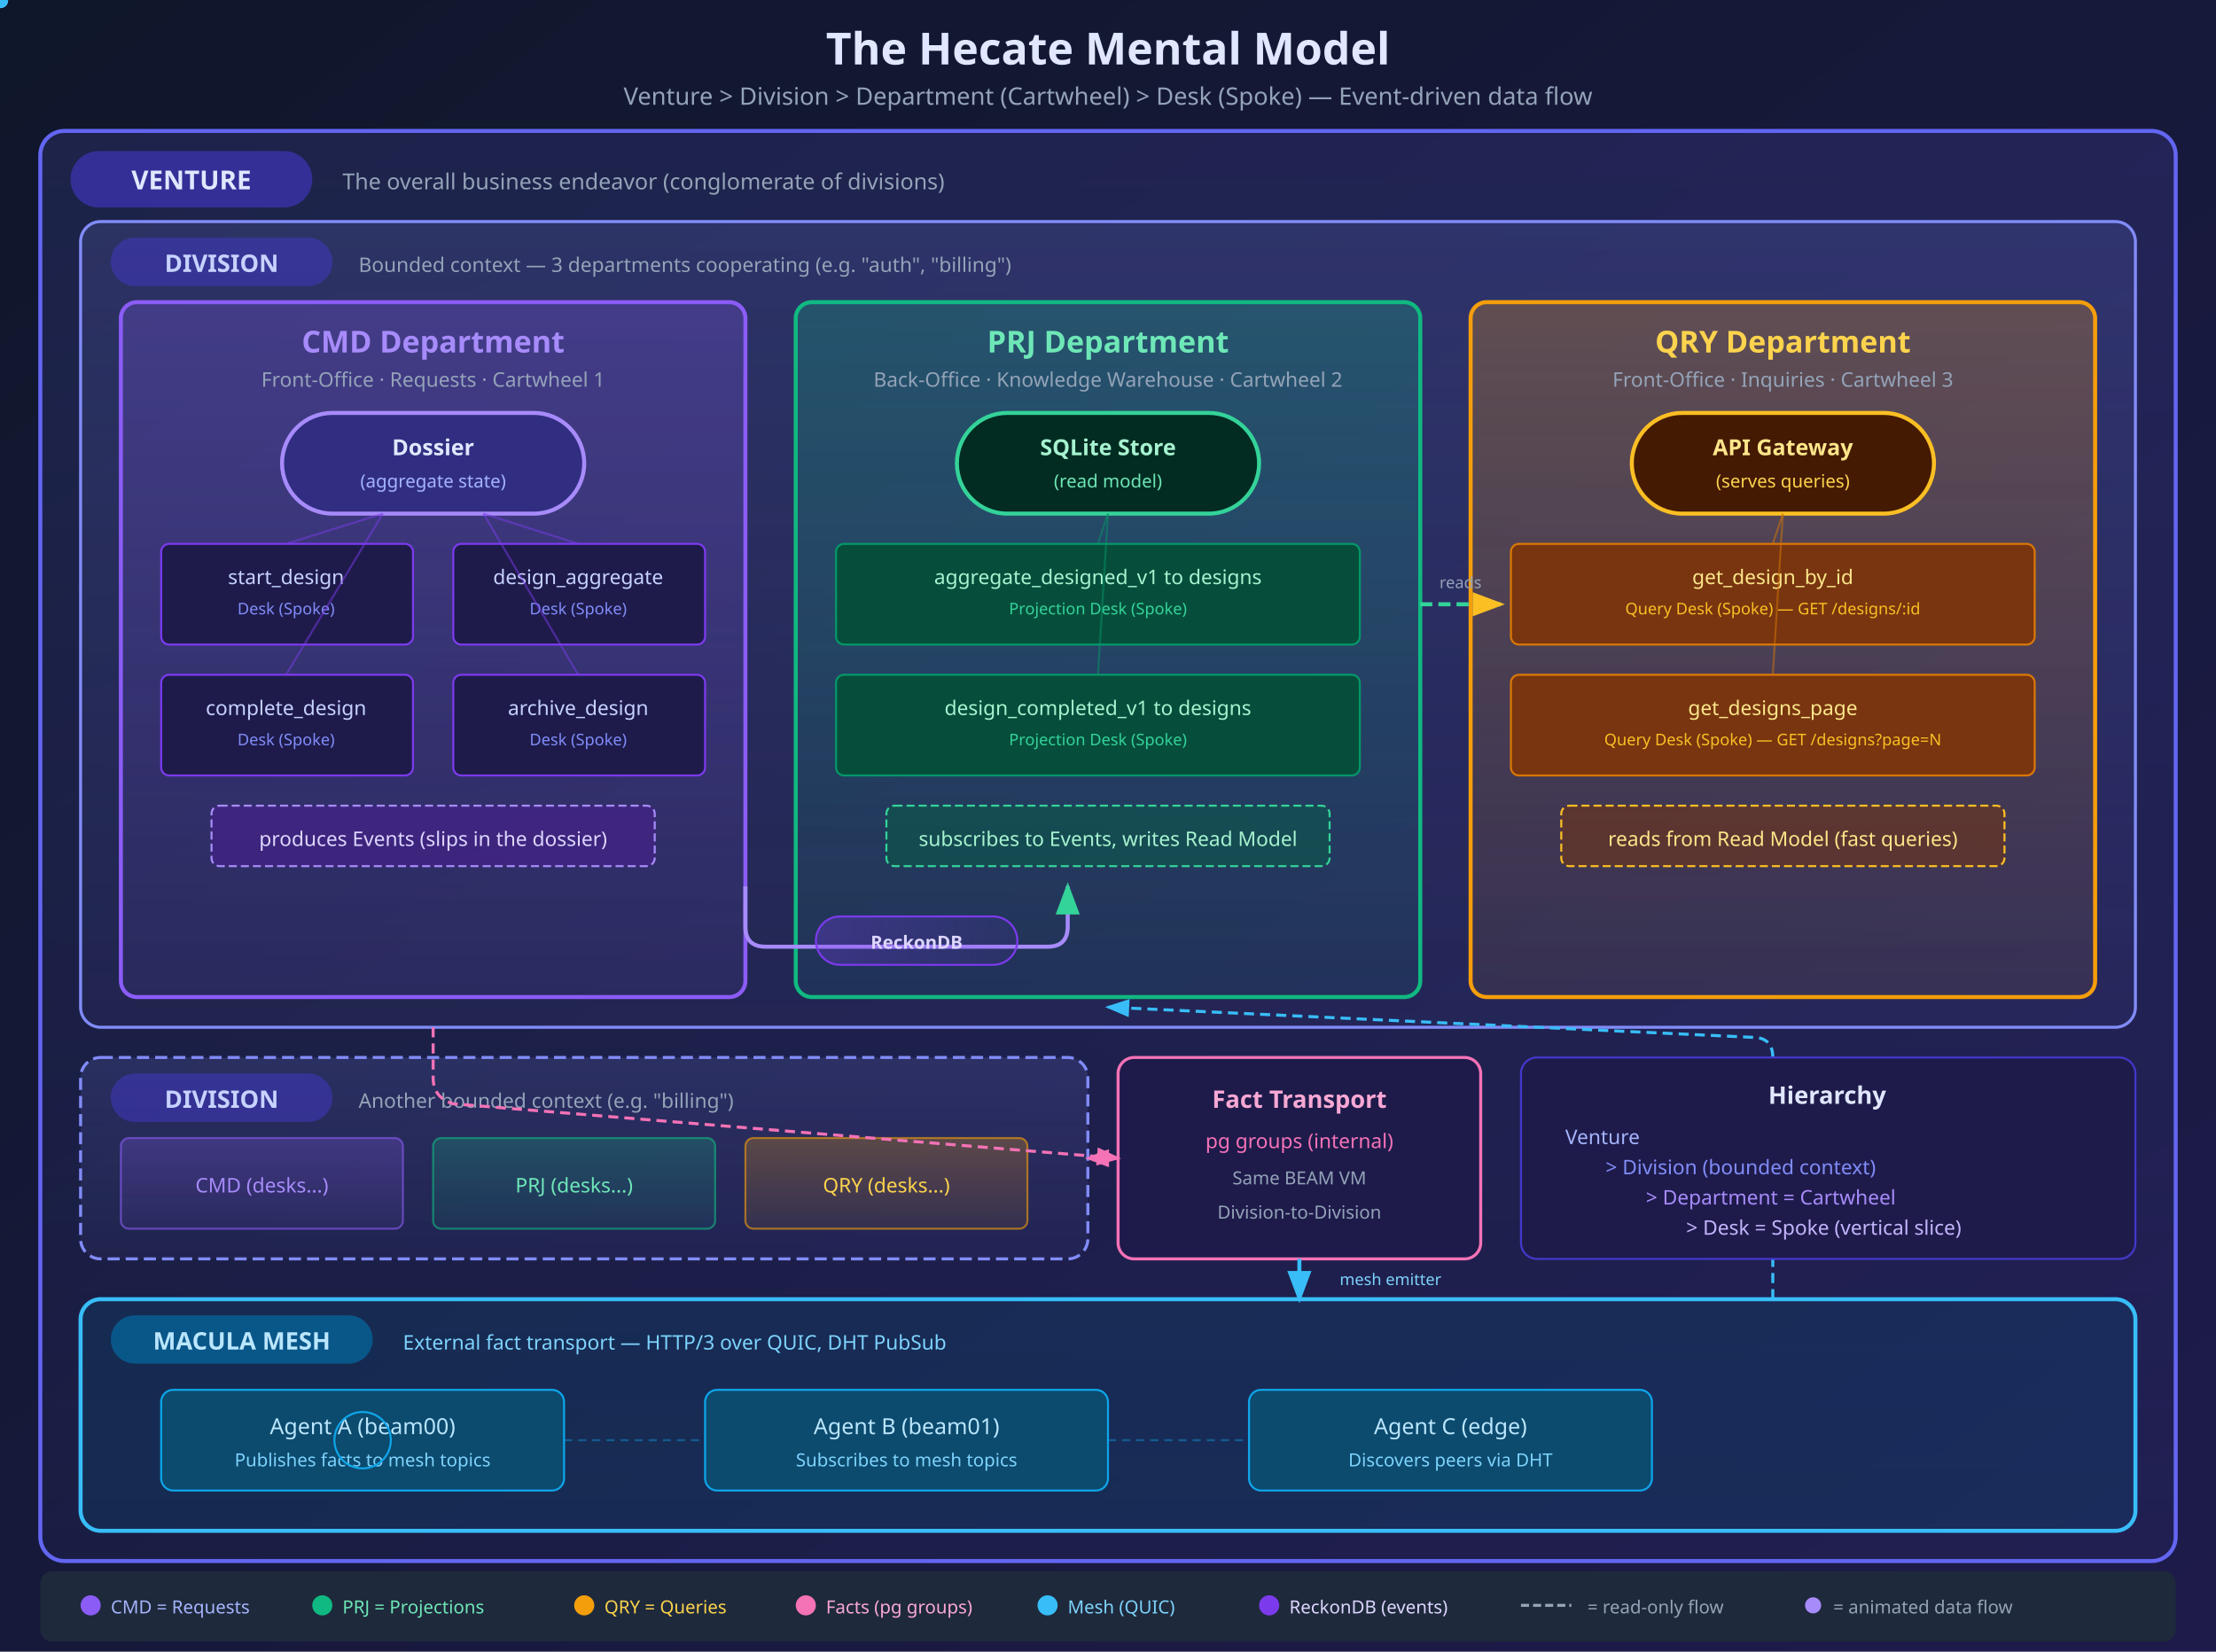
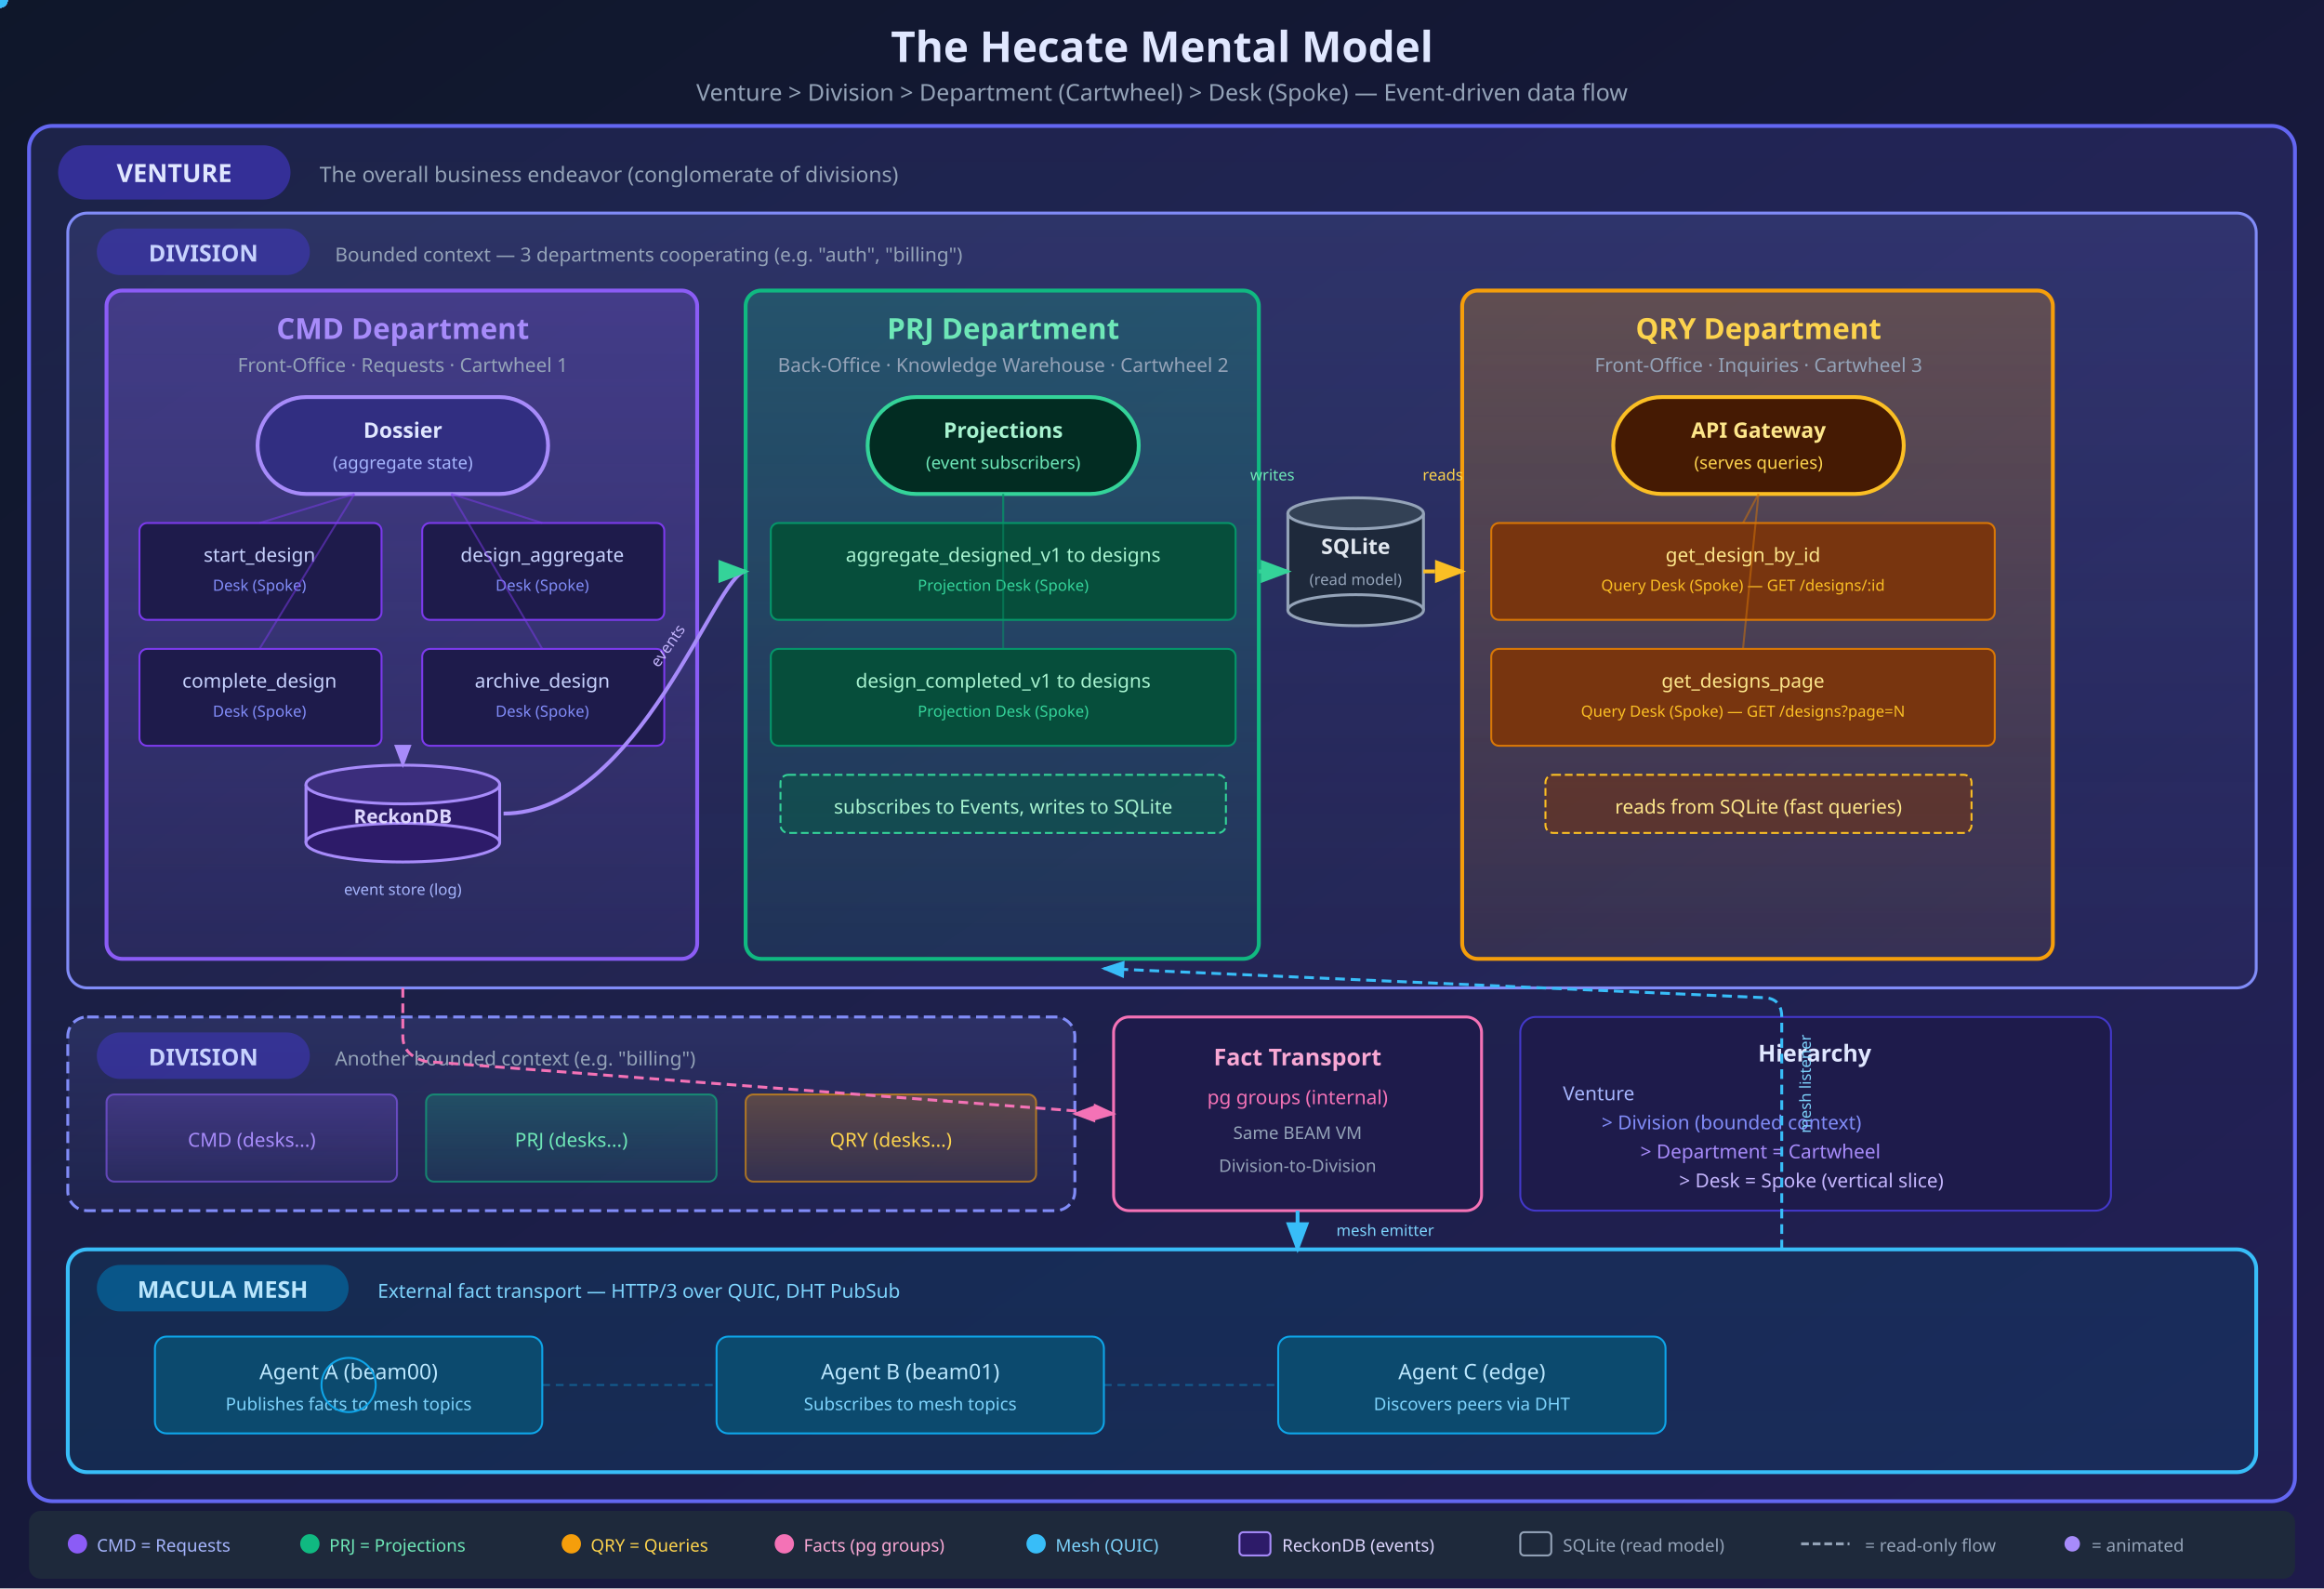
- <svg xmlns="http://www.w3.org/2000/svg" viewBox="0 0 1100 820">
+ <svg xmlns="http://www.w3.org/2000/svg" viewBox="0 0 1200 820">
  <defs>
    <linearGradient id="bgGrad" x1="0%" y1="0%" x2="100%" y2="100%">
      <stop offset="0%" stop-color="#0F172A" />
      <stop offset="100%" stop-color="#1E1B4B" />
    </linearGradient>
    <linearGradient id="ventureGrad" x1="0%" y1="0%" x2="0%" y2="100%">
      <stop offset="0%" stop-color="#6366F1" stop-opacity="0.15" />
      <stop offset="100%" stop-color="#6366F1" stop-opacity="0.05" />
    </linearGradient>
    <linearGradient id="divisionGrad" x1="0%" y1="0%" x2="0%" y2="100%">
      <stop offset="0%" stop-color="#818CF8" stop-opacity="0.15" />
      <stop offset="100%" stop-color="#818CF8" stop-opacity="0.05" />
    </linearGradient>
    <linearGradient id="cmdGrad" x1="0%" y1="0%" x2="0%" y2="100%">
      <stop offset="0%" stop-color="#8B5CF6" stop-opacity="0.25" />
      <stop offset="100%" stop-color="#8B5CF6" stop-opacity="0.08" />
    </linearGradient>
    <linearGradient id="prjGrad" x1="0%" y1="0%" x2="0%" y2="100%">
      <stop offset="0%" stop-color="#10B981" stop-opacity="0.25" />
      <stop offset="100%" stop-color="#10B981" stop-opacity="0.08" />
    </linearGradient>
    <linearGradient id="qryGrad" x1="0%" y1="0%" x2="0%" y2="100%">
      <stop offset="0%" stop-color="#F59E0B" stop-opacity="0.25" />
      <stop offset="100%" stop-color="#F59E0B" stop-opacity="0.08" />
    </linearGradient>
-     <linearGradient id="reckonGrad" x1="0%" y1="0%" x2="100%" y2="0%">
-       <stop offset="0%" stop-color="#7C3AED" stop-opacity="0.3" />
-       <stop offset="100%" stop-color="#6D28D9" stop-opacity="0.1" />
-     </linearGradient>
    <marker id="arrCmd" markerWidth="8" markerHeight="6" refX="7" refY="3" orient="auto">
      <polygon points="0 0, 8 3, 0 6" fill="#A78BFA" />
    </marker>
    <marker id="arrPrj" markerWidth="8" markerHeight="6" refX="7" refY="3" orient="auto">
      <polygon points="0 0, 8 3, 0 6" fill="#34D399" />
    </marker>
    <marker id="arrQry" markerWidth="8" markerHeight="6" refX="7" refY="3" orient="auto">
      <polygon points="0 0, 8 3, 0 6" fill="#FBBF24" />
    </marker>
    <marker id="arrFact" markerWidth="8" markerHeight="6" refX="7" refY="3" orient="auto">
      <polygon points="0 0, 8 3, 0 6" fill="#F472B6" />
    </marker>
    <marker id="arrMesh" markerWidth="8" markerHeight="6" refX="7" refY="3" orient="auto">
      <polygon points="0 0, 8 3, 0 6" fill="#38BDF8" />
    </marker>
  </defs>
-   <rect width="1100" height="820" fill="url(#bgGrad)" />
-   <text x="550" y="32" text-anchor="middle" fill="#E0E7FF" font-family="system-ui, sans-serif" font-size="22" font-weight="bold">
+   <rect width="1200" height="820" fill="url(#bgGrad)" />
+   <text x="600" y="32" text-anchor="middle" fill="#E0E7FF" font-family="system-ui, sans-serif" font-size="22" font-weight="bold">
    The Hecate Mental Model
  </text>
-   <text x="550" y="52" text-anchor="middle" fill="#94A3B8" font-family="system-ui, sans-serif" font-size="12">
+   <text x="600" y="52" text-anchor="middle" fill="#94A3B8" font-family="system-ui, sans-serif" font-size="12">
    Venture &gt; Division &gt; Department (Cartwheel) &gt; Desk (Spoke) — Event-driven data flow
  </text>
-   <rect x="20" y="65" width="1060" height="710" rx="12" fill="url(#ventureGrad)" stroke="#6366F1" stroke-width="2" />
-   <rect x="35" y="75" width="120" height="28" rx="14" fill="#4338CA" fill-opacity="0.6" />
-   <text x="95" y="94" text-anchor="middle" fill="#E0E7FF" font-family="system-ui, sans-serif" font-size="13" font-weight="bold">
+   <rect x="15" y="65" width="1170" height="710" rx="12" fill="url(#ventureGrad)" stroke="#6366F1" stroke-width="2" />
+   <rect x="30" y="75" width="120" height="28" rx="14" fill="#4338CA" fill-opacity="0.6" />
+   <text x="90" y="94" text-anchor="middle" fill="#E0E7FF" font-family="system-ui, sans-serif" font-size="13" font-weight="bold">
    VENTURE
  </text>
-   <text x="170" y="94" fill="#94A3B8" font-family="system-ui, sans-serif" font-size="11">
+   <text x="165" y="94" fill="#94A3B8" font-family="system-ui, sans-serif" font-size="11">
    The overall business endeavor (conglomerate of divisions)
  </text>
-   <rect x="40" y="110" width="1020" height="400" rx="10" fill="url(#divisionGrad)" stroke="#818CF8" stroke-width="1.5" />
-   <rect x="55" y="118" width="110" height="24" rx="12" fill="#4338CA" fill-opacity="0.5" />
-   <text x="110" y="135" text-anchor="middle" fill="#C7D2FE" font-family="system-ui, sans-serif" font-size="12" font-weight="bold">
+   <rect x="35" y="110" width="1130" height="400" rx="10" fill="url(#divisionGrad)" stroke="#818CF8" stroke-width="1.5" />
+   <rect x="50" y="118" width="110" height="24" rx="12" fill="#4338CA" fill-opacity="0.5" />
+   <text x="105" y="135" text-anchor="middle" fill="#C7D2FE" font-family="system-ui, sans-serif" font-size="12" font-weight="bold">
    DIVISION
  </text>
-   <text x="178" y="135" fill="#94A3B8" font-family="system-ui, sans-serif" font-size="10">
+   <text x="173" y="135" fill="#94A3B8" font-family="system-ui, sans-serif" font-size="10">
    Bounded context — 3 departments cooperating (e.g. "auth", "billing")
  </text>
-   <rect x="60" y="150" width="310" height="345" rx="8" fill="url(#cmdGrad)" stroke="#8B5CF6" stroke-width="2" />
-   <text x="215" y="175" text-anchor="middle" fill="#A78BFA" font-family="system-ui, sans-serif" font-size="15" font-weight="bold">
+   <rect x="55" y="150" width="305" height="345" rx="8" fill="url(#cmdGrad)" stroke="#8B5CF6" stroke-width="2" />
+   <text x="208" y="175" text-anchor="middle" fill="#A78BFA" font-family="system-ui, sans-serif" font-size="15" font-weight="bold">
    CMD Department
  </text>
-   <text x="215" y="192" text-anchor="middle" fill="#94A3B8" font-family="system-ui, sans-serif" font-size="10">
+   <text x="208" y="192" text-anchor="middle" fill="#94A3B8" font-family="system-ui, sans-serif" font-size="10">
    Front-Office · Requests · Cartwheel 1
  </text>
-   <rect x="140" y="205" width="150" height="50" rx="25" fill="#312E81" stroke="#A78BFA" stroke-width="2" />
-   <text x="215" y="226" text-anchor="middle" fill="#E0E7FF" font-family="system-ui, sans-serif" font-size="11" font-weight="bold">
+   <rect x="133" y="205" width="150" height="50" rx="25" fill="#312E81" stroke="#A78BFA" stroke-width="2" />
+   <text x="208" y="226" text-anchor="middle" fill="#E0E7FF" font-family="system-ui, sans-serif" font-size="11" font-weight="bold">
    Dossier
  </text>
-   <text x="215" y="242" text-anchor="middle" fill="#A5B4FC" font-family="system-ui, sans-serif" font-size="9">
+   <text x="208" y="242" text-anchor="middle" fill="#A5B4FC" font-family="system-ui, sans-serif" font-size="9">
    (aggregate state)
  </text>
-   <rect x="80" y="270" width="125" height="50" rx="4" fill="#1E1B4B" stroke="#7C3AED" stroke-width="1" />
-   <text x="142" y="290" text-anchor="middle" fill="#C7D2FE" font-family="system-ui, sans-serif" font-size="10" font-weight="500">
+   <rect x="72" y="270" width="125" height="50" rx="4" fill="#1E1B4B" stroke="#7C3AED" stroke-width="1" />
+   <text x="134" y="290" text-anchor="middle" fill="#C7D2FE" font-family="system-ui, sans-serif" font-size="10" font-weight="500">
    start_design
  </text>
-   <text x="142" y="305" text-anchor="middle" fill="#818CF8" font-family="system-ui, sans-serif" font-size="8">
+   <text x="134" y="305" text-anchor="middle" fill="#818CF8" font-family="system-ui, sans-serif" font-size="8">
    Desk (Spoke)
  </text>
-   <rect x="225" y="270" width="125" height="50" rx="4" fill="#1E1B4B" stroke="#7C3AED" stroke-width="1" />
-   <text x="287" y="290" text-anchor="middle" fill="#C7D2FE" font-family="system-ui, sans-serif" font-size="10" font-weight="500">
+   <rect x="218" y="270" width="125" height="50" rx="4" fill="#1E1B4B" stroke="#7C3AED" stroke-width="1" />
+   <text x="280" y="290" text-anchor="middle" fill="#C7D2FE" font-family="system-ui, sans-serif" font-size="10" font-weight="500">
    design_aggregate
  </text>
-   <text x="287" y="305" text-anchor="middle" fill="#818CF8" font-family="system-ui, sans-serif" font-size="8">
+   <text x="280" y="305" text-anchor="middle" fill="#818CF8" font-family="system-ui, sans-serif" font-size="8">
    Desk (Spoke)
  </text>
-   <rect x="80" y="335" width="125" height="50" rx="4" fill="#1E1B4B" stroke="#7C3AED" stroke-width="1" />
-   <text x="142" y="355" text-anchor="middle" fill="#C7D2FE" font-family="system-ui, sans-serif" font-size="10" font-weight="500">
+   <rect x="72" y="335" width="125" height="50" rx="4" fill="#1E1B4B" stroke="#7C3AED" stroke-width="1" />
+   <text x="134" y="355" text-anchor="middle" fill="#C7D2FE" font-family="system-ui, sans-serif" font-size="10" font-weight="500">
    complete_design
  </text>
-   <text x="142" y="370" text-anchor="middle" fill="#818CF8" font-family="system-ui, sans-serif" font-size="8">
+   <text x="134" y="370" text-anchor="middle" fill="#818CF8" font-family="system-ui, sans-serif" font-size="8">
    Desk (Spoke)
  </text>
-   <rect x="225" y="335" width="125" height="50" rx="4" fill="#1E1B4B" stroke="#7C3AED" stroke-width="1" />
-   <text x="287" y="355" text-anchor="middle" fill="#C7D2FE" font-family="system-ui, sans-serif" font-size="10" font-weight="500">
+   <rect x="218" y="335" width="125" height="50" rx="4" fill="#1E1B4B" stroke="#7C3AED" stroke-width="1" />
+   <text x="280" y="355" text-anchor="middle" fill="#C7D2FE" font-family="system-ui, sans-serif" font-size="10" font-weight="500">
    archive_design
  </text>
-   <text x="287" y="370" text-anchor="middle" fill="#818CF8" font-family="system-ui, sans-serif" font-size="8">
+   <text x="280" y="370" text-anchor="middle" fill="#818CF8" font-family="system-ui, sans-serif" font-size="8">
    Desk (Spoke)
  </text>
-   <rect x="105" y="400" width="220" height="30" rx="4" fill="#4C1D95" fill-opacity="0.5" stroke="#A78BFA" stroke-width="1" stroke-dasharray="4,2" />
-   <text x="215" y="420" text-anchor="middle" fill="#DDD6FE" font-family="system-ui, sans-serif" font-size="10">
-     produces Events (slips in the dossier)
-   </text>
-   <line x1="190" y1="255" x2="142" y2="270" stroke="#7C3AED" stroke-width="1" stroke-opacity="0.5" />
-   <line x1="240" y1="255" x2="287" y2="270" stroke="#7C3AED" stroke-width="1" stroke-opacity="0.5" />
-   <line x1="190" y1="255" x2="142" y2="335" stroke="#7C3AED" stroke-width="1" stroke-opacity="0.5" />
-   <line x1="240" y1="255" x2="287" y2="335" stroke="#7C3AED" stroke-width="1" stroke-opacity="0.5" />
-   <rect x="395" y="150" width="310" height="345" rx="8" fill="url(#prjGrad)" stroke="#10B981" stroke-width="2" />
-   <text x="550" y="175" text-anchor="middle" fill="#6EE7B7" font-family="system-ui, sans-serif" font-size="15" font-weight="bold">
+   <line x1="183" y1="255" x2="134" y2="270" stroke="#7C3AED" stroke-width="1" stroke-opacity="0.5" />
+   <line x1="233" y1="255" x2="280" y2="270" stroke="#7C3AED" stroke-width="1" stroke-opacity="0.5" />
+   <line x1="183" y1="255" x2="134" y2="335" stroke="#7C3AED" stroke-width="1" stroke-opacity="0.5" />
+   <line x1="233" y1="255" x2="280" y2="335" stroke="#7C3AED" stroke-width="1" stroke-opacity="0.5" />
+   <g>
+     <rect x="158" y="405" width="100" height="30" fill="#2D1B69" />
+     <line x1="158" y1="405" x2="158" y2="435" stroke="#A78BFA" stroke-width="1.5" />
+     <line x1="258" y1="405" x2="258" y2="435" stroke="#A78BFA" stroke-width="1.5" />
+     <ellipse cx="208" cy="435" rx="50" ry="10" fill="#2D1B69" stroke="#A78BFA" stroke-width="1.5" />
+     <ellipse cx="208" cy="405" rx="50" ry="10" fill="#3B2D7C" stroke="#A78BFA" stroke-width="1.5" />
+     <text x="208" y="425" text-anchor="middle" fill="#DDD6FE" font-family="system-ui, sans-serif" font-size="10" font-weight="bold">
+       ReckonDB
+     </text>
+     <text x="208" y="462" text-anchor="middle" fill="#A5B4FC" font-family="system-ui, sans-serif" font-size="8">
+       event store (log)
+     </text>
+   </g>
+   <line x1="208" y1="385" x2="208" y2="395" stroke="#7C3AED" stroke-width="1.5" stroke-opacity="0.6" marker-end="url(#arrCmd)" />
+   <rect x="385" y="150" width="265" height="345" rx="8" fill="url(#prjGrad)" stroke="#10B981" stroke-width="2" />
+   <text x="518" y="175" text-anchor="middle" fill="#6EE7B7" font-family="system-ui, sans-serif" font-size="15" font-weight="bold">
    PRJ Department
  </text>
-   <text x="550" y="192" text-anchor="middle" fill="#94A3B8" font-family="system-ui, sans-serif" font-size="10">
+   <text x="518" y="192" text-anchor="middle" fill="#94A3B8" font-family="system-ui, sans-serif" font-size="10">
    Back-Office · Knowledge Warehouse · Cartwheel 2
  </text>
-   <rect x="475" y="205" width="150" height="50" rx="25" fill="#022C22" stroke="#34D399" stroke-width="2" />
-   <text x="550" y="226" text-anchor="middle" fill="#A7F3D0" font-family="system-ui, sans-serif" font-size="11" font-weight="bold">
-     SQLite Store
-   </text>
-   <text x="550" y="242" text-anchor="middle" fill="#6EE7B7" font-family="system-ui, sans-serif" font-size="9">
-     (read model)
-   </text>
-   <rect x="415" y="270" width="260" height="50" rx="4" fill="#064E3B" stroke="#059669" stroke-width="1" />
-   <text x="545" y="290" text-anchor="middle" fill="#A7F3D0" font-family="system-ui, sans-serif" font-size="10" font-weight="500">
+   <rect x="448" y="205" width="140" height="50" rx="25" fill="#022C22" stroke="#34D399" stroke-width="2" />
+   <text x="518" y="226" text-anchor="middle" fill="#A7F3D0" font-family="system-ui, sans-serif" font-size="11" font-weight="bold">
+     Projections
+   </text>
+   <text x="518" y="242" text-anchor="middle" fill="#6EE7B7" font-family="system-ui, sans-serif" font-size="9">
+     (event subscribers)
+   </text>
+   <rect x="398" y="270" width="240" height="50" rx="4" fill="#064E3B" stroke="#059669" stroke-width="1" />
+   <text x="518" y="290" text-anchor="middle" fill="#A7F3D0" font-family="system-ui, sans-serif" font-size="10" font-weight="500">
    aggregate_designed_v1 to designs
  </text>
-   <text x="545" y="305" text-anchor="middle" fill="#34D399" font-family="system-ui, sans-serif" font-size="8">
+   <text x="518" y="305" text-anchor="middle" fill="#34D399" font-family="system-ui, sans-serif" font-size="8">
    Projection Desk (Spoke)
  </text>
-   <rect x="415" y="335" width="260" height="50" rx="4" fill="#064E3B" stroke="#059669" stroke-width="1" />
-   <text x="545" y="355" text-anchor="middle" fill="#A7F3D0" font-family="system-ui, sans-serif" font-size="10" font-weight="500">
+   <rect x="398" y="335" width="240" height="50" rx="4" fill="#064E3B" stroke="#059669" stroke-width="1" />
+   <text x="518" y="355" text-anchor="middle" fill="#A7F3D0" font-family="system-ui, sans-serif" font-size="10" font-weight="500">
    design_completed_v1 to designs
  </text>
-   <text x="545" y="370" text-anchor="middle" fill="#34D399" font-family="system-ui, sans-serif" font-size="8">
+   <text x="518" y="370" text-anchor="middle" fill="#34D399" font-family="system-ui, sans-serif" font-size="8">
    Projection Desk (Spoke)
  </text>
-   <rect x="440" y="400" width="220" height="30" rx="4" fill="#065F46" fill-opacity="0.5" stroke="#34D399" stroke-width="1" stroke-dasharray="4,2" />
-   <text x="550" y="420" text-anchor="middle" fill="#A7F3D0" font-family="system-ui, sans-serif" font-size="10">
-     subscribes to Events, writes Read Model
-   </text>
-   <line x1="550" y1="255" x2="545" y2="270" stroke="#059669" stroke-width="1" stroke-opacity="0.5" />
-   <line x1="550" y1="255" x2="545" y2="335" stroke="#059669" stroke-width="1" stroke-opacity="0.5" />
-   <rect x="730" y="150" width="310" height="345" rx="8" fill="url(#qryGrad)" stroke="#F59E0B" stroke-width="2" />
-   <text x="885" y="175" text-anchor="middle" fill="#FCD34D" font-family="system-ui, sans-serif" font-size="15" font-weight="bold">
+   <rect x="403" y="400" width="230" height="30" rx="4" fill="#065F46" fill-opacity="0.5" stroke="#34D399" stroke-width="1" stroke-dasharray="4,2" />
+   <text x="518" y="420" text-anchor="middle" fill="#A7F3D0" font-family="system-ui, sans-serif" font-size="10">
+     subscribes to Events, writes to SQLite
+   </text>
+   <line x1="518" y1="255" x2="518" y2="270" stroke="#059669" stroke-width="1" stroke-opacity="0.5" />
+   <line x1="518" y1="255" x2="518" y2="335" stroke="#059669" stroke-width="1" stroke-opacity="0.5" />
+   <g>
+     <rect x="665" y="265" width="70" height="50" fill="#1E293B" />
+     <line x1="665" y1="265" x2="665" y2="315" stroke="#94A3B8" stroke-width="1.5" />
+     <line x1="735" y1="265" x2="735" y2="315" stroke="#94A3B8" stroke-width="1.5" />
+     <ellipse cx="700" cy="315" rx="35" ry="8" fill="#1E293B" stroke="#94A3B8" stroke-width="1.5" />
+     <ellipse cx="700" cy="265" rx="35" ry="8" fill="#334155" stroke="#94A3B8" stroke-width="1.5" />
+     <text x="700" y="286" text-anchor="middle" fill="#E2E8F0" font-family="system-ui, sans-serif" font-size="11" font-weight="bold">
+       SQLite
+     </text>
+     <text x="700" y="302" text-anchor="middle" fill="#94A3B8" font-family="system-ui, sans-serif" font-size="8">
+       (read model)
+     </text>
+   </g>
+   <rect x="755" y="150" width="305" height="345" rx="8" fill="url(#qryGrad)" stroke="#F59E0B" stroke-width="2" />
+   <text x="908" y="175" text-anchor="middle" fill="#FCD34D" font-family="system-ui, sans-serif" font-size="15" font-weight="bold">
    QRY Department
  </text>
-   <text x="885" y="192" text-anchor="middle" fill="#94A3B8" font-family="system-ui, sans-serif" font-size="10">
+   <text x="908" y="192" text-anchor="middle" fill="#94A3B8" font-family="system-ui, sans-serif" font-size="10">
    Front-Office · Inquiries · Cartwheel 3
  </text>
-   <rect x="810" y="205" width="150" height="50" rx="25" fill="#451A03" stroke="#FBBF24" stroke-width="2" />
-   <text x="885" y="226" text-anchor="middle" fill="#FDE68A" font-family="system-ui, sans-serif" font-size="11" font-weight="bold">
+   <rect x="833" y="205" width="150" height="50" rx="25" fill="#451A03" stroke="#FBBF24" stroke-width="2" />
+   <text x="908" y="226" text-anchor="middle" fill="#FDE68A" font-family="system-ui, sans-serif" font-size="11" font-weight="bold">
    API Gateway
  </text>
-   <text x="885" y="242" text-anchor="middle" fill="#FCD34D" font-family="system-ui, sans-serif" font-size="9">
+   <text x="908" y="242" text-anchor="middle" fill="#FCD34D" font-family="system-ui, sans-serif" font-size="9">
    (serves queries)
  </text>
-   <rect x="750" y="270" width="260" height="50" rx="4" fill="#78350F" stroke="#D97706" stroke-width="1" />
-   <text x="880" y="290" text-anchor="middle" fill="#FDE68A" font-family="system-ui, sans-serif" font-size="10" font-weight="500">
+   <rect x="770" y="270" width="260" height="50" rx="4" fill="#78350F" stroke="#D97706" stroke-width="1" />
+   <text x="900" y="290" text-anchor="middle" fill="#FDE68A" font-family="system-ui, sans-serif" font-size="10" font-weight="500">
    get_design_by_id
  </text>
-   <text x="880" y="305" text-anchor="middle" fill="#FBBF24" font-family="system-ui, sans-serif" font-size="8">
+   <text x="900" y="305" text-anchor="middle" fill="#FBBF24" font-family="system-ui, sans-serif" font-size="8">
    Query Desk (Spoke) — GET /designs/:id
  </text>
-   <rect x="750" y="335" width="260" height="50" rx="4" fill="#78350F" stroke="#D97706" stroke-width="1" />
-   <text x="880" y="355" text-anchor="middle" fill="#FDE68A" font-family="system-ui, sans-serif" font-size="10" font-weight="500">
+   <rect x="770" y="335" width="260" height="50" rx="4" fill="#78350F" stroke="#D97706" stroke-width="1" />
+   <text x="900" y="355" text-anchor="middle" fill="#FDE68A" font-family="system-ui, sans-serif" font-size="10" font-weight="500">
    get_designs_page
  </text>
-   <text x="880" y="370" text-anchor="middle" fill="#FBBF24" font-family="system-ui, sans-serif" font-size="8">
+   <text x="900" y="370" text-anchor="middle" fill="#FBBF24" font-family="system-ui, sans-serif" font-size="8">
    Query Desk (Spoke) — GET /designs?page=N
  </text>
-   <rect x="775" y="400" width="220" height="30" rx="4" fill="#78350F" fill-opacity="0.5" stroke="#FBBF24" stroke-width="1" stroke-dasharray="4,2" />
-   <text x="885" y="420" text-anchor="middle" fill="#FDE68A" font-family="system-ui, sans-serif" font-size="10">
-     reads from Read Model (fast queries)
-   </text>
-   <line x1="885" y1="255" x2="880" y2="270" stroke="#D97706" stroke-width="1" stroke-opacity="0.5" />
-   <line x1="885" y1="255" x2="880" y2="335" stroke="#D97706" stroke-width="1" stroke-opacity="0.5" />
-   <path d="M 370 440 L 370 460 Q 370 470 380 470 L 520 470 Q 530 470 530 460 L 530 440" stroke="#A78BFA" stroke-width="2" fill="none" marker-end="url(#arrPrj)" />
-   <rect x="405" y="455" width="100" height="24" rx="12" fill="url(#reckonGrad)" stroke="#7C3AED" stroke-width="1" />
-   <text x="455" y="471" text-anchor="middle" fill="#DDD6FE" font-family="system-ui, sans-serif" font-size="9" font-weight="bold">
-     ReckonDB
-   </text>
-   <g>
-     <circle r="4" fill="#A78BFA">
-       <animateMotion dur="2.5s" repeatCount="indefinite" begin="0s">
-         <mpath href="#eventPath" />
-       </animateMotion>
-       <animate attributeName="opacity" values="0;1;1;0" dur="2.5s" repeatCount="indefinite" begin="0s" />
-     </circle>
-   </g>
-   <g>
-     <circle r="4" fill="#A78BFA">
-       <animateMotion dur="2.5s" repeatCount="indefinite" begin="1.2s">
-         <mpath href="#eventPath" />
-       </animateMotion>
-       <animate attributeName="opacity" values="0;1;1;0" dur="2.5s" repeatCount="indefinite" begin="1.2s" />
-     </circle>
-   </g>
-   <path id="eventPath" d="M 370,440 L 370,465 L 530,465 L 530,440" fill="none" stroke="none" />
-   <path d="M 705 300 L 745 300" stroke="#34D399" stroke-width="2" fill="none" stroke-dasharray="6,3" marker-end="url(#arrQry)" />
-   <text x="725" y="292" text-anchor="middle" fill="#94A3B8" font-family="system-ui, sans-serif" font-size="8">
-     reads
+   <rect x="798" y="400" width="220" height="30" rx="4" fill="#78350F" fill-opacity="0.5" stroke="#FBBF24" stroke-width="1" stroke-dasharray="4,2" />
+   <text x="908" y="420" text-anchor="middle" fill="#FDE68A" font-family="system-ui, sans-serif" font-size="10">
+     reads from SQLite (fast queries)
+   </text>
+   <line x1="908" y1="255" x2="900" y2="270" stroke="#D97706" stroke-width="1" stroke-opacity="0.5" />
+   <line x1="908" y1="255" x2="900" y2="335" stroke="#D97706" stroke-width="1" stroke-opacity="0.5" />
+   <path id="eventPath" d="M 260,420 C 330,420 370,295 385,295" stroke="#A78BFA" stroke-width="2" fill="none" marker-end="url(#arrPrj)" />
+   <text x="340" y="345" fill="#C4B5FD" font-family="system-ui, sans-serif" font-size="8" transform="rotate(-55, 340, 345)">
+     events
+   </text>
+   <circle r="4" fill="#A78BFA">
+     <animateMotion dur="2.5s" repeatCount="indefinite" begin="0s">
+       <mpath href="#eventPath" />
+     </animateMotion>
+     <animate attributeName="opacity" values="0;1;1;0" dur="2.5s" repeatCount="indefinite" begin="0s" />
+   </circle>
+   <circle r="4" fill="#A78BFA">
+     <animateMotion dur="2.5s" repeatCount="indefinite" begin="1.2s">
+       <mpath href="#eventPath" />
+     </animateMotion>
+     <animate attributeName="opacity" values="0;1;1;0" dur="2.5s" repeatCount="indefinite" begin="1.2s" />
+   </circle>
+   <path id="writePath" d="M 650,295 L 665,295" stroke="#34D399" stroke-width="2" fill="none" marker-end="url(#arrPrj)" />
+   <text x="657" y="248" text-anchor="middle" fill="#6EE7B7" font-family="system-ui, sans-serif" font-size="8">
+     writes
  </text>
  <circle r="3" fill="#34D399">
    <animateMotion dur="1.5s" repeatCount="indefinite" begin="0.5s">
+       <mpath href="#writePath" />
+     </animateMotion>
+     <animate attributeName="opacity" values="0;1;1;0" dur="1.5s" repeatCount="indefinite" begin="0.5s" />
+   </circle>
+   <path id="readPath" d="M 735,295 L 755,295" stroke="#FBBF24" stroke-width="2" fill="none" stroke-dasharray="6,3" marker-end="url(#arrQry)" />
+   <text x="745" y="248" text-anchor="middle" fill="#FCD34D" font-family="system-ui, sans-serif" font-size="8">
+     reads
+   </text>
+   <circle r="3" fill="#FBBF24">
+     <animateMotion dur="1.5s" repeatCount="indefinite" begin="0.8s">
      <mpath href="#readPath" />
    </animateMotion>
-     <animate attributeName="opacity" values="0;1;1;0" dur="1.5s" repeatCount="indefinite" begin="0.5s" />
-   </circle>
-   <path id="readPath" d="M 705,300 L 745,300" fill="none" stroke="none" />
-   <rect x="40" y="525" width="500" height="100" rx="10" fill="url(#divisionGrad)" stroke="#818CF8" stroke-width="1.5" stroke-dasharray="6,3" />
-   <rect x="55" y="533" width="110" height="24" rx="12" fill="#4338CA" fill-opacity="0.5" />
-   <text x="110" y="550" text-anchor="middle" fill="#C7D2FE" font-family="system-ui, sans-serif" font-size="12" font-weight="bold">
+     <animate attributeName="opacity" values="0;1;1;0" dur="1.5s" repeatCount="indefinite" begin="0.8s" />
+   </circle>
+   <rect x="35" y="525" width="520" height="100" rx="10" fill="url(#divisionGrad)" stroke="#818CF8" stroke-width="1.5" stroke-dasharray="6,3" />
+   <rect x="50" y="533" width="110" height="24" rx="12" fill="#4338CA" fill-opacity="0.5" />
+   <text x="105" y="550" text-anchor="middle" fill="#C7D2FE" font-family="system-ui, sans-serif" font-size="12" font-weight="bold">
    DIVISION
  </text>
-   <text x="178" y="550" fill="#94A3B8" font-family="system-ui, sans-serif" font-size="10">
+   <text x="173" y="550" fill="#94A3B8" font-family="system-ui, sans-serif" font-size="10">
    Another bounded context (e.g. "billing")
  </text>
-   <rect x="60" y="565" width="140" height="45" rx="4" fill="url(#cmdGrad)" stroke="#8B5CF6" stroke-width="1" stroke-opacity="0.6" />
+   <rect x="55" y="565" width="150" height="45" rx="4" fill="url(#cmdGrad)" stroke="#8B5CF6" stroke-width="1" stroke-opacity="0.6" />
  <text x="130" y="592" text-anchor="middle" fill="#A78BFA" font-family="system-ui, sans-serif" font-size="10">CMD (desks...)</text>
-   <rect x="215" y="565" width="140" height="45" rx="4" fill="url(#prjGrad)" stroke="#10B981" stroke-width="1" stroke-opacity="0.6" />
-   <text x="285" y="592" text-anchor="middle" fill="#6EE7B7" font-family="system-ui, sans-serif" font-size="10">PRJ (desks...)</text>
-   <rect x="370" y="565" width="140" height="45" rx="4" fill="url(#qryGrad)" stroke="#F59E0B" stroke-width="1" stroke-opacity="0.6" />
-   <text x="440" y="592" text-anchor="middle" fill="#FCD34D" font-family="system-ui, sans-serif" font-size="10">QRY (desks...)</text>
-   <rect x="555" y="525" width="180" height="100" rx="8" fill="#1E1B4B" stroke="#F472B6" stroke-width="1.5" />
-   <text x="645" y="550" text-anchor="middle" fill="#F9A8D4" font-family="system-ui, sans-serif" font-size="12" font-weight="bold">
+   <rect x="220" y="565" width="150" height="45" rx="4" fill="url(#prjGrad)" stroke="#10B981" stroke-width="1" stroke-opacity="0.6" />
+   <text x="295" y="592" text-anchor="middle" fill="#6EE7B7" font-family="system-ui, sans-serif" font-size="10">PRJ (desks...)</text>
+   <rect x="385" y="565" width="150" height="45" rx="4" fill="url(#qryGrad)" stroke="#F59E0B" stroke-width="1" stroke-opacity="0.6" />
+   <text x="460" y="592" text-anchor="middle" fill="#FCD34D" font-family="system-ui, sans-serif" font-size="10">QRY (desks...)</text>
+   <rect x="575" y="525" width="190" height="100" rx="8" fill="#1E1B4B" stroke="#F472B6" stroke-width="1.5" />
+   <text x="670" y="550" text-anchor="middle" fill="#F9A8D4" font-family="system-ui, sans-serif" font-size="12" font-weight="bold">
    Fact Transport
  </text>
-   <text x="645" y="570" text-anchor="middle" fill="#F472B6" font-family="system-ui, sans-serif" font-size="10">
+   <text x="670" y="570" text-anchor="middle" fill="#F472B6" font-family="system-ui, sans-serif" font-size="10">
    pg groups (internal)
  </text>
-   <text x="645" y="588" text-anchor="middle" fill="#94A3B8" font-family="system-ui, sans-serif" font-size="9">
+   <text x="670" y="588" text-anchor="middle" fill="#94A3B8" font-family="system-ui, sans-serif" font-size="9">
    Same BEAM VM
  </text>
-   <text x="645" y="605" text-anchor="middle" fill="#94A3B8" font-family="system-ui, sans-serif" font-size="9">
+   <text x="670" y="605" text-anchor="middle" fill="#94A3B8" font-family="system-ui, sans-serif" font-size="9">
    Division-to-Division
  </text>
-   <path id="factPath1" d="M 215 510 L 215 535 Q 215 545 225 548 L 555 575" stroke="#F472B6" stroke-width="1.5" fill="none" stroke-dasharray="5,3" marker-end="url(#arrFact)" />
-   <path d="M 555 575 L 540 575" stroke="#F472B6" stroke-width="1.5" fill="none" stroke-dasharray="5,3" marker-end="url(#arrFact)" />
+   <path id="factPath1" d="M 208 510 L 208 535 Q 208 545 220 548 L 575 575" stroke="#F472B6" stroke-width="1.5" fill="none" stroke-dasharray="5,3" marker-end="url(#arrFact)" />
+   <path d="M 575 575 L 555 575" stroke="#F472B6" stroke-width="1.5" fill="none" stroke-dasharray="5,3" marker-end="url(#arrFact)" />
  <circle r="4" fill="#F472B6">
    <animateMotion dur="3s" repeatCount="indefinite" begin="0s">
      <mpath href="#factPath1" />
    </animateMotion>
    <animate attributeName="opacity" values="0;1;1;0" dur="3s" repeatCount="indefinite" begin="0s" />
  </circle>
  <circle r="4" fill="#F472B6">
    <animateMotion dur="3s" repeatCount="indefinite" begin="1.5s">
      <mpath href="#factPath1" />
    </animateMotion>
    <animate attributeName="opacity" values="0;1;1;0" dur="3s" repeatCount="indefinite" begin="1.5s" />
  </circle>
-   <rect x="40" y="645" width="1020" height="115" rx="10" fill="#0C4A6E" fill-opacity="0.3" stroke="#38BDF8" stroke-width="2" />
-   <rect x="55" y="653" width="130" height="24" rx="12" fill="#0369A1" fill-opacity="0.7" />
-   <text x="120" y="670" text-anchor="middle" fill="#BAE6FD" font-family="system-ui, sans-serif" font-size="12" font-weight="bold">
+   <rect x="785" y="525" width="305" height="100" rx="8" fill="#1E1B4B" stroke="#4338CA" stroke-width="1" />
+   <text x="937" y="548" text-anchor="middle" fill="#E0E7FF" font-family="system-ui, sans-serif" font-size="12" font-weight="bold">
+     Hierarchy
+   </text>
+   <text x="807" y="568" fill="#A5B4FC" font-family="system-ui, sans-serif" font-size="10">
+     Venture
+   </text>
+   <text x="827" y="583" fill="#818CF8" font-family="system-ui, sans-serif" font-size="10">
+     &gt; Division (bounded context)
+   </text>
+   <text x="847" y="598" fill="#A78BFA" font-family="system-ui, sans-serif" font-size="10">
+     &gt; Department = Cartwheel
+   </text>
+   <text x="867" y="613" fill="#C4B5FD" font-family="system-ui, sans-serif" font-size="10">
+     &gt; Desk = Spoke (vertical slice)
+   </text>
+   <rect x="35" y="645" width="1130" height="115" rx="10" fill="#0C4A6E" fill-opacity="0.3" stroke="#38BDF8" stroke-width="2" />
+   <rect x="50" y="653" width="130" height="24" rx="12" fill="#0369A1" fill-opacity="0.7" />
+   <text x="115" y="670" text-anchor="middle" fill="#BAE6FD" font-family="system-ui, sans-serif" font-size="12" font-weight="bold">
    MACULA MESH
  </text>
-   <text x="200" y="670" fill="#7DD3FC" font-family="system-ui, sans-serif" font-size="10">
+   <text x="195" y="670" fill="#7DD3FC" font-family="system-ui, sans-serif" font-size="10">
    External fact transport — HTTP/3 over QUIC, DHT PubSub
  </text>
  <rect x="80" y="690" width="200" height="50" rx="6" fill="#0C4A6E" stroke="#0EA5E9" stroke-width="1" />
  <text x="180" y="712" text-anchor="middle" fill="#BAE6FD" font-family="system-ui, sans-serif" font-size="11" font-weight="500">
    Agent A (beam00)
  </text>
  <text x="180" y="728" text-anchor="middle" fill="#7DD3FC" font-family="system-ui, sans-serif" font-size="9">
    Publishes facts to mesh topics
  </text>
  <circle cx="180" cy="715" r="14" fill="none" stroke="#0EA5E9">
    <animate attributeName="r" values="14;40;55" dur="3s" repeatCount="indefinite" />
    <animate attributeName="opacity" values="0.6;0.2;0" dur="3s" repeatCount="indefinite" />
  </circle>
-   <rect x="350" y="690" width="200" height="50" rx="6" fill="#0C4A6E" stroke="#0EA5E9" stroke-width="1" />
-   <text x="450" y="712" text-anchor="middle" fill="#BAE6FD" font-family="system-ui, sans-serif" font-size="11" font-weight="500">
+   <rect x="370" y="690" width="200" height="50" rx="6" fill="#0C4A6E" stroke="#0EA5E9" stroke-width="1" />
+   <text x="470" y="712" text-anchor="middle" fill="#BAE6FD" font-family="system-ui, sans-serif" font-size="11" font-weight="500">
    Agent B (beam01)
  </text>
-   <text x="450" y="728" text-anchor="middle" fill="#7DD3FC" font-family="system-ui, sans-serif" font-size="9">
+   <text x="470" y="728" text-anchor="middle" fill="#7DD3FC" font-family="system-ui, sans-serif" font-size="9">
    Subscribes to mesh topics
  </text>
-   <rect x="620" y="690" width="200" height="50" rx="6" fill="#0C4A6E" stroke="#0EA5E9" stroke-width="1" />
-   <text x="720" y="712" text-anchor="middle" fill="#BAE6FD" font-family="system-ui, sans-serif" font-size="11" font-weight="500">
+   <rect x="660" y="690" width="200" height="50" rx="6" fill="#0C4A6E" stroke="#0EA5E9" stroke-width="1" />
+   <text x="760" y="712" text-anchor="middle" fill="#BAE6FD" font-family="system-ui, sans-serif" font-size="11" font-weight="500">
    Agent C (edge)
  </text>
-   <text x="720" y="728" text-anchor="middle" fill="#7DD3FC" font-family="system-ui, sans-serif" font-size="9">
+   <text x="760" y="728" text-anchor="middle" fill="#7DD3FC" font-family="system-ui, sans-serif" font-size="9">
    Discovers peers via DHT
  </text>
-   <path id="meshPathAB" d="M 280,715 L 350,715" fill="none" stroke="none" />
+   <path id="meshPathAB" d="M 280,715 L 370,715" fill="none" stroke="none" />
  <circle r="4" fill="#38BDF8">
    <animateMotion dur="2s" repeatCount="indefinite" begin="0s">
      <mpath href="#meshPathAB" />
    </animateMotion>
    <animate attributeName="opacity" values="0;1;1;0" dur="2s" repeatCount="indefinite" begin="0s" />
  </circle>
  <circle r="4" fill="#38BDF8">
    <animateMotion dur="2s" repeatCount="indefinite" begin="0.6s">
      <mpath href="#meshPathAB" />
    </animateMotion>
    <animate attributeName="opacity" values="0;1;1;0" dur="2s" repeatCount="indefinite" begin="0.6s" />
  </circle>
-   <path id="meshPathBC" d="M 550,715 L 620,715" fill="none" stroke="none" />
+   <path id="meshPathBC" d="M 570,715 L 660,715" fill="none" stroke="none" />
  <circle r="4" fill="#38BDF8">
    <animateMotion dur="2s" repeatCount="indefinite" begin="0.3s">
      <mpath href="#meshPathBC" />
    </animateMotion>
    <animate attributeName="opacity" values="0;1;1;0" dur="2s" repeatCount="indefinite" begin="0.3s" />
  </circle>
  <circle r="4" fill="#38BDF8">
    <animateMotion dur="2s" repeatCount="indefinite" begin="1s">
      <mpath href="#meshPathBC" />
    </animateMotion>
    <animate attributeName="opacity" values="0;1;1;0" dur="2s" repeatCount="indefinite" begin="1s" />
  </circle>
-   <line x1="280" y1="715" x2="350" y2="715" stroke="#0EA5E9" stroke-width="1" stroke-dasharray="4,3" stroke-opacity="0.4" />
-   <line x1="550" y1="715" x2="620" y2="715" stroke="#0EA5E9" stroke-width="1" stroke-dasharray="4,3" stroke-opacity="0.4" />
-   <path d="M 645 625 L 645 645" stroke="#38BDF8" stroke-width="2" fill="none" marker-end="url(#arrMesh)" />
-   <text x="665" y="638" fill="#7DD3FC" font-family="system-ui, sans-serif" font-size="8">
+   <line x1="280" y1="715" x2="370" y2="715" stroke="#0EA5E9" stroke-width="1" stroke-dasharray="4,3" stroke-opacity="0.4" />
+   <line x1="570" y1="715" x2="660" y2="715" stroke="#0EA5E9" stroke-width="1" stroke-dasharray="4,3" stroke-opacity="0.4" />
+   <path d="M 670 625 L 670 645" stroke="#38BDF8" stroke-width="2" fill="none" marker-end="url(#arrMesh)" />
+   <text x="690" y="638" fill="#7DD3FC" font-family="system-ui, sans-serif" font-size="8">
    mesh emitter
  </text>
-   <path id="meshUpPath" d="M 880 645 L 880 525 Q 880 515 870 515 L 550 500" stroke="#38BDF8" stroke-width="1.5" fill="none" stroke-dasharray="5,3" marker-end="url(#arrMesh)" />
-   <text x="895" y="585" fill="#7DD3FC" font-family="system-ui, sans-serif" font-size="8" transform="rotate(-90, 895, 585)">
+   <path id="meshUpPath" d="M 920 645 L 920 525 Q 920 515 910 515 L 570 500" stroke="#38BDF8" stroke-width="1.5" fill="none" stroke-dasharray="5,3" marker-end="url(#arrMesh)" />
+   <text x="935" y="585" fill="#7DD3FC" font-family="system-ui, sans-serif" font-size="8" transform="rotate(-90, 935, 585)">
    mesh listener
  </text>
  <circle r="3" fill="#38BDF8">
    <animateMotion dur="4s" repeatCount="indefinite" begin="0s">
      <mpath href="#meshUpPath" />
    </animateMotion>
    <animate attributeName="opacity" values="0;1;1;0" dur="4s" repeatCount="indefinite" begin="0s" />
  </circle>
-   <rect x="755" y="525" width="305" height="100" rx="8" fill="#1E1B4B" stroke="#4338CA" stroke-width="1" />
-   <text x="907" y="548" text-anchor="middle" fill="#E0E7FF" font-family="system-ui, sans-serif" font-size="12" font-weight="bold">
-     Hierarchy
-   </text>
-   <text x="777" y="568" fill="#A5B4FC" font-family="system-ui, sans-serif" font-size="10">
-     Venture
-   </text>
-   <text x="797" y="583" fill="#818CF8" font-family="system-ui, sans-serif" font-size="10">
-     &gt; Division (bounded context)
-   </text>
-   <text x="817" y="598" fill="#A78BFA" font-family="system-ui, sans-serif" font-size="10">
-     &gt; Department = Cartwheel
-   </text>
-   <text x="837" y="613" fill="#C4B5FD" font-family="system-ui, sans-serif" font-size="10">
-     &gt; Desk = Spoke (vertical slice)
-   </text>
-   <rect x="20" y="780" width="1060" height="35" rx="6" fill="#1E293B" />
-   <circle cx="45" cy="797" r="5" fill="#8B5CF6" />
-   <text x="55" y="801" fill="#A5B4FC" font-family="system-ui, sans-serif" font-size="9">CMD = Requests</text>
+   <rect x="15" y="780" width="1170" height="35" rx="6" fill="#1E293B" />
+   <circle cx="40" cy="797" r="5" fill="#8B5CF6" />
+   <text x="50" y="801" fill="#A5B4FC" font-family="system-ui, sans-serif" font-size="9">CMD = Requests</text>
  <circle cx="160" cy="797" r="5" fill="#10B981" />
  <text x="170" y="801" fill="#6EE7B7" font-family="system-ui, sans-serif" font-size="9">PRJ = Projections</text>
-   <circle cx="290" cy="797" r="5" fill="#F59E0B" />
-   <text x="300" y="801" fill="#FCD34D" font-family="system-ui, sans-serif" font-size="9">QRY = Queries</text>
-   <circle cx="400" cy="797" r="5" fill="#F472B6" />
-   <text x="410" y="801" fill="#F9A8D4" font-family="system-ui, sans-serif" font-size="9">Facts (pg groups)</text>
-   <circle cx="520" cy="797" r="5" fill="#38BDF8" />
-   <text x="530" y="801" fill="#7DD3FC" font-family="system-ui, sans-serif" font-size="9">Mesh (QUIC)</text>
-   <circle cx="630" cy="797" r="5" fill="#7C3AED" />
-   <text x="640" y="801" fill="#DDD6FE" font-family="system-ui, sans-serif" font-size="9">ReckonDB (events)</text>
-   <line x1="755" y1="797" x2="780" y2="797" stroke="#94A3B8" stroke-width="1.5" stroke-dasharray="4,2" />
-   <text x="788" y="801" fill="#94A3B8" font-family="system-ui, sans-serif" font-size="9">= read-only flow</text>
-   <circle cx="900" cy="797" r="4" fill="#A78BFA">
+   <circle cx="295" cy="797" r="5" fill="#F59E0B" />
+   <text x="305" y="801" fill="#FCD34D" font-family="system-ui, sans-serif" font-size="9">QRY = Queries</text>
+   <circle cx="405" cy="797" r="5" fill="#F472B6" />
+   <text x="415" y="801" fill="#F9A8D4" font-family="system-ui, sans-serif" font-size="9">Facts (pg groups)</text>
+   <circle cx="535" cy="797" r="5" fill="#38BDF8" />
+   <text x="545" y="801" fill="#7DD3FC" font-family="system-ui, sans-serif" font-size="9">Mesh (QUIC)</text>
+   <rect x="640" y="791" width="16" height="12" rx="2" fill="#2D1B69" stroke="#A78BFA" stroke-width="1" />
+   <text x="662" y="801" fill="#DDD6FE" font-family="system-ui, sans-serif" font-size="9">ReckonDB (events)</text>
+   <rect x="785" y="791" width="16" height="12" rx="2" fill="#1E293B" stroke="#94A3B8" stroke-width="1" />
+   <text x="807" y="801" fill="#94A3B8" font-family="system-ui, sans-serif" font-size="9">SQLite (read model)</text>
+   <line x1="930" y1="797" x2="955" y2="797" stroke="#94A3B8" stroke-width="1.5" stroke-dasharray="4,2" />
+   <text x="963" y="801" fill="#94A3B8" font-family="system-ui, sans-serif" font-size="9">= read-only flow</text>
+   <circle cx="1070" cy="797" r="4" fill="#A78BFA">
    <animate attributeName="opacity" values="0.3;1;0.3" dur="2s" repeatCount="indefinite" />
  </circle>
-   <text x="910" y="801" fill="#94A3B8" font-family="system-ui, sans-serif" font-size="9">= animated data flow</text>
+   <text x="1080" y="801" fill="#94A3B8" font-family="system-ui, sans-serif" font-size="9">= animated</text>
</svg>
